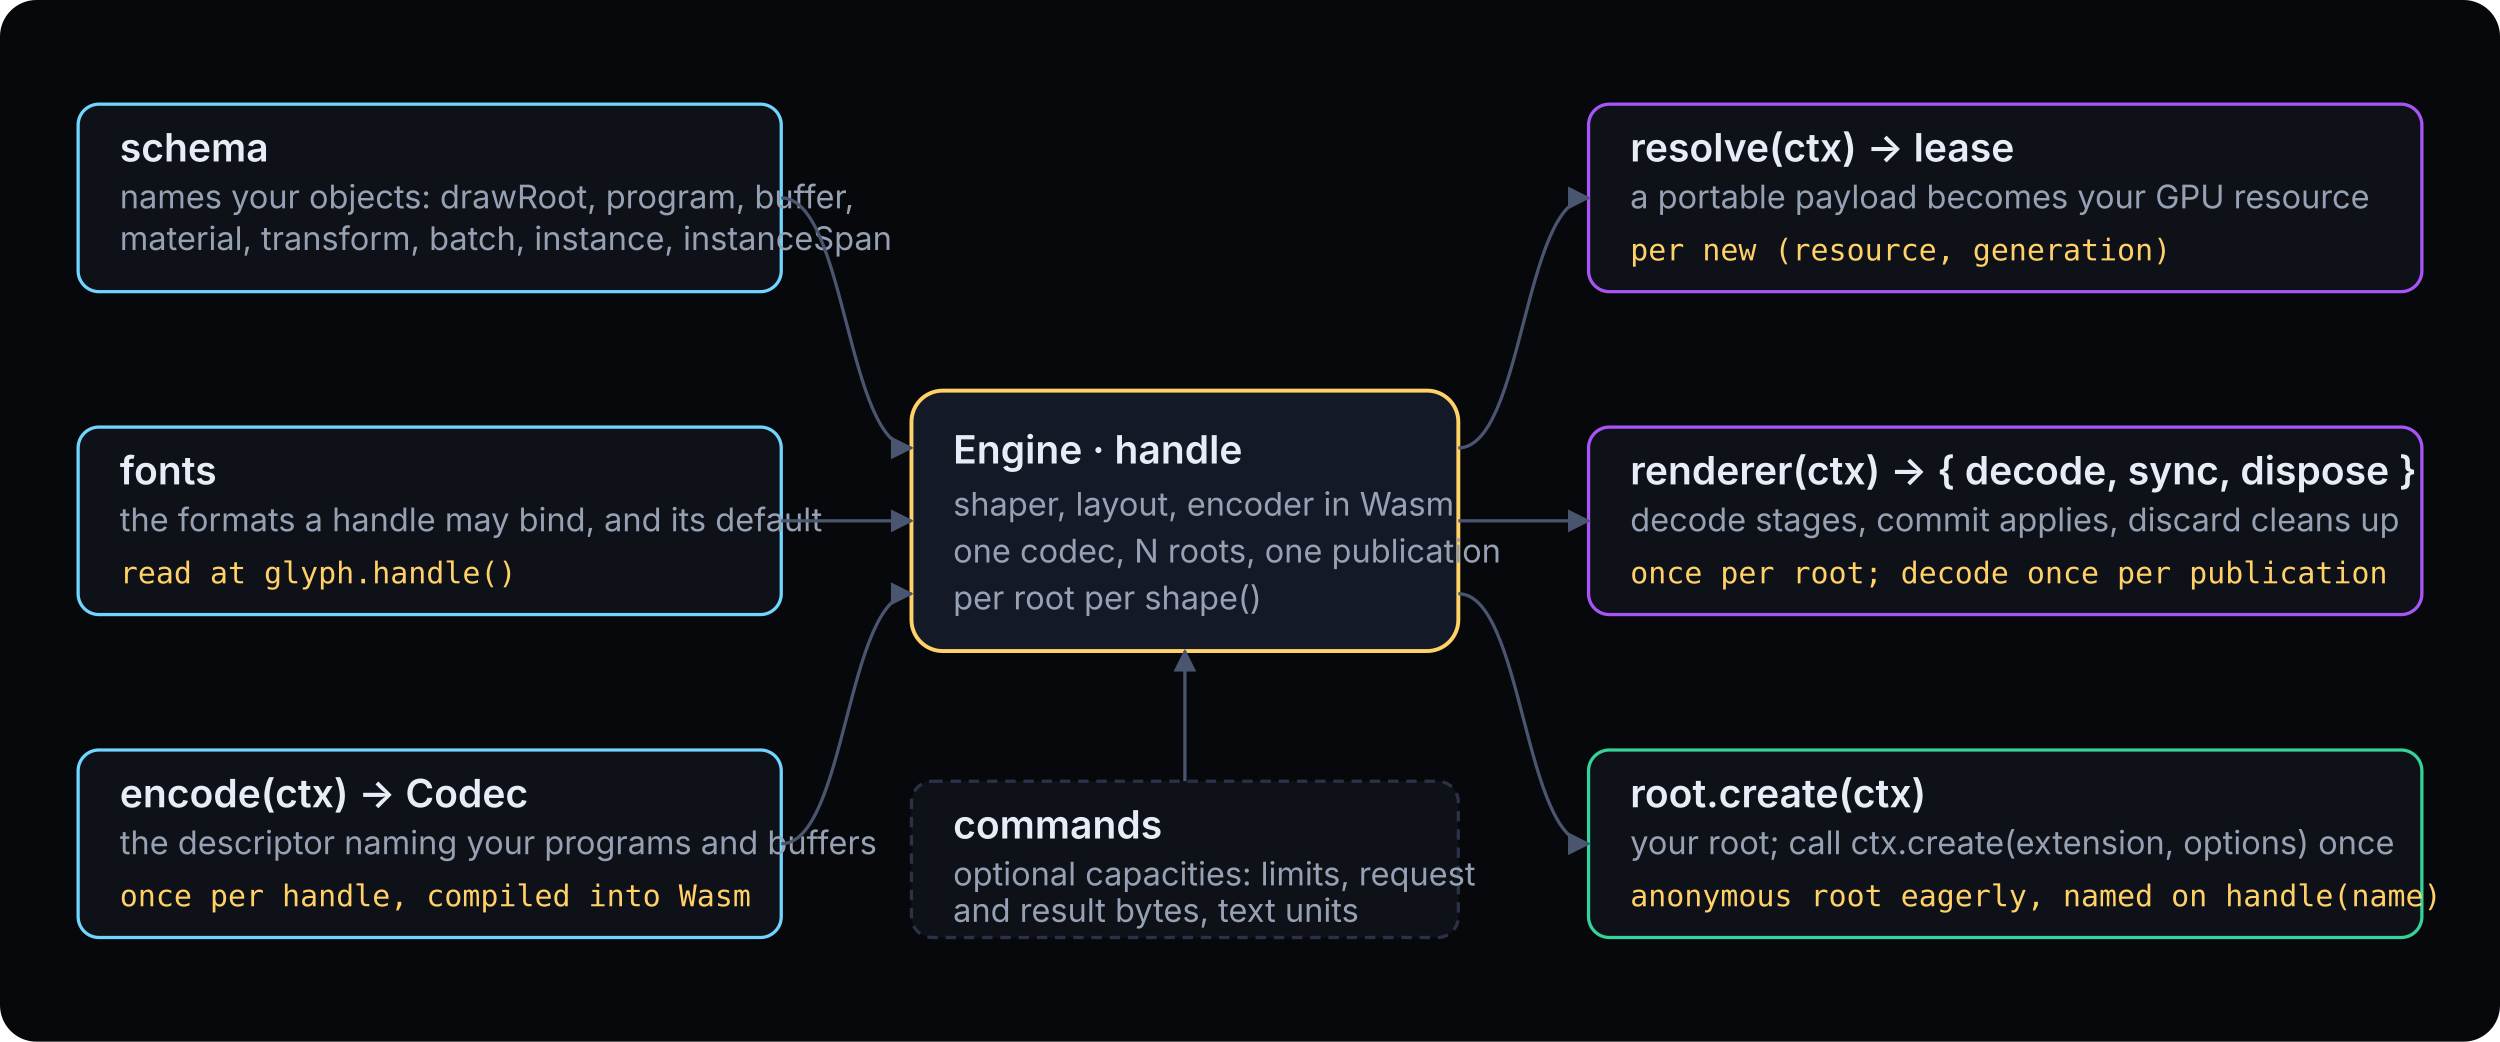
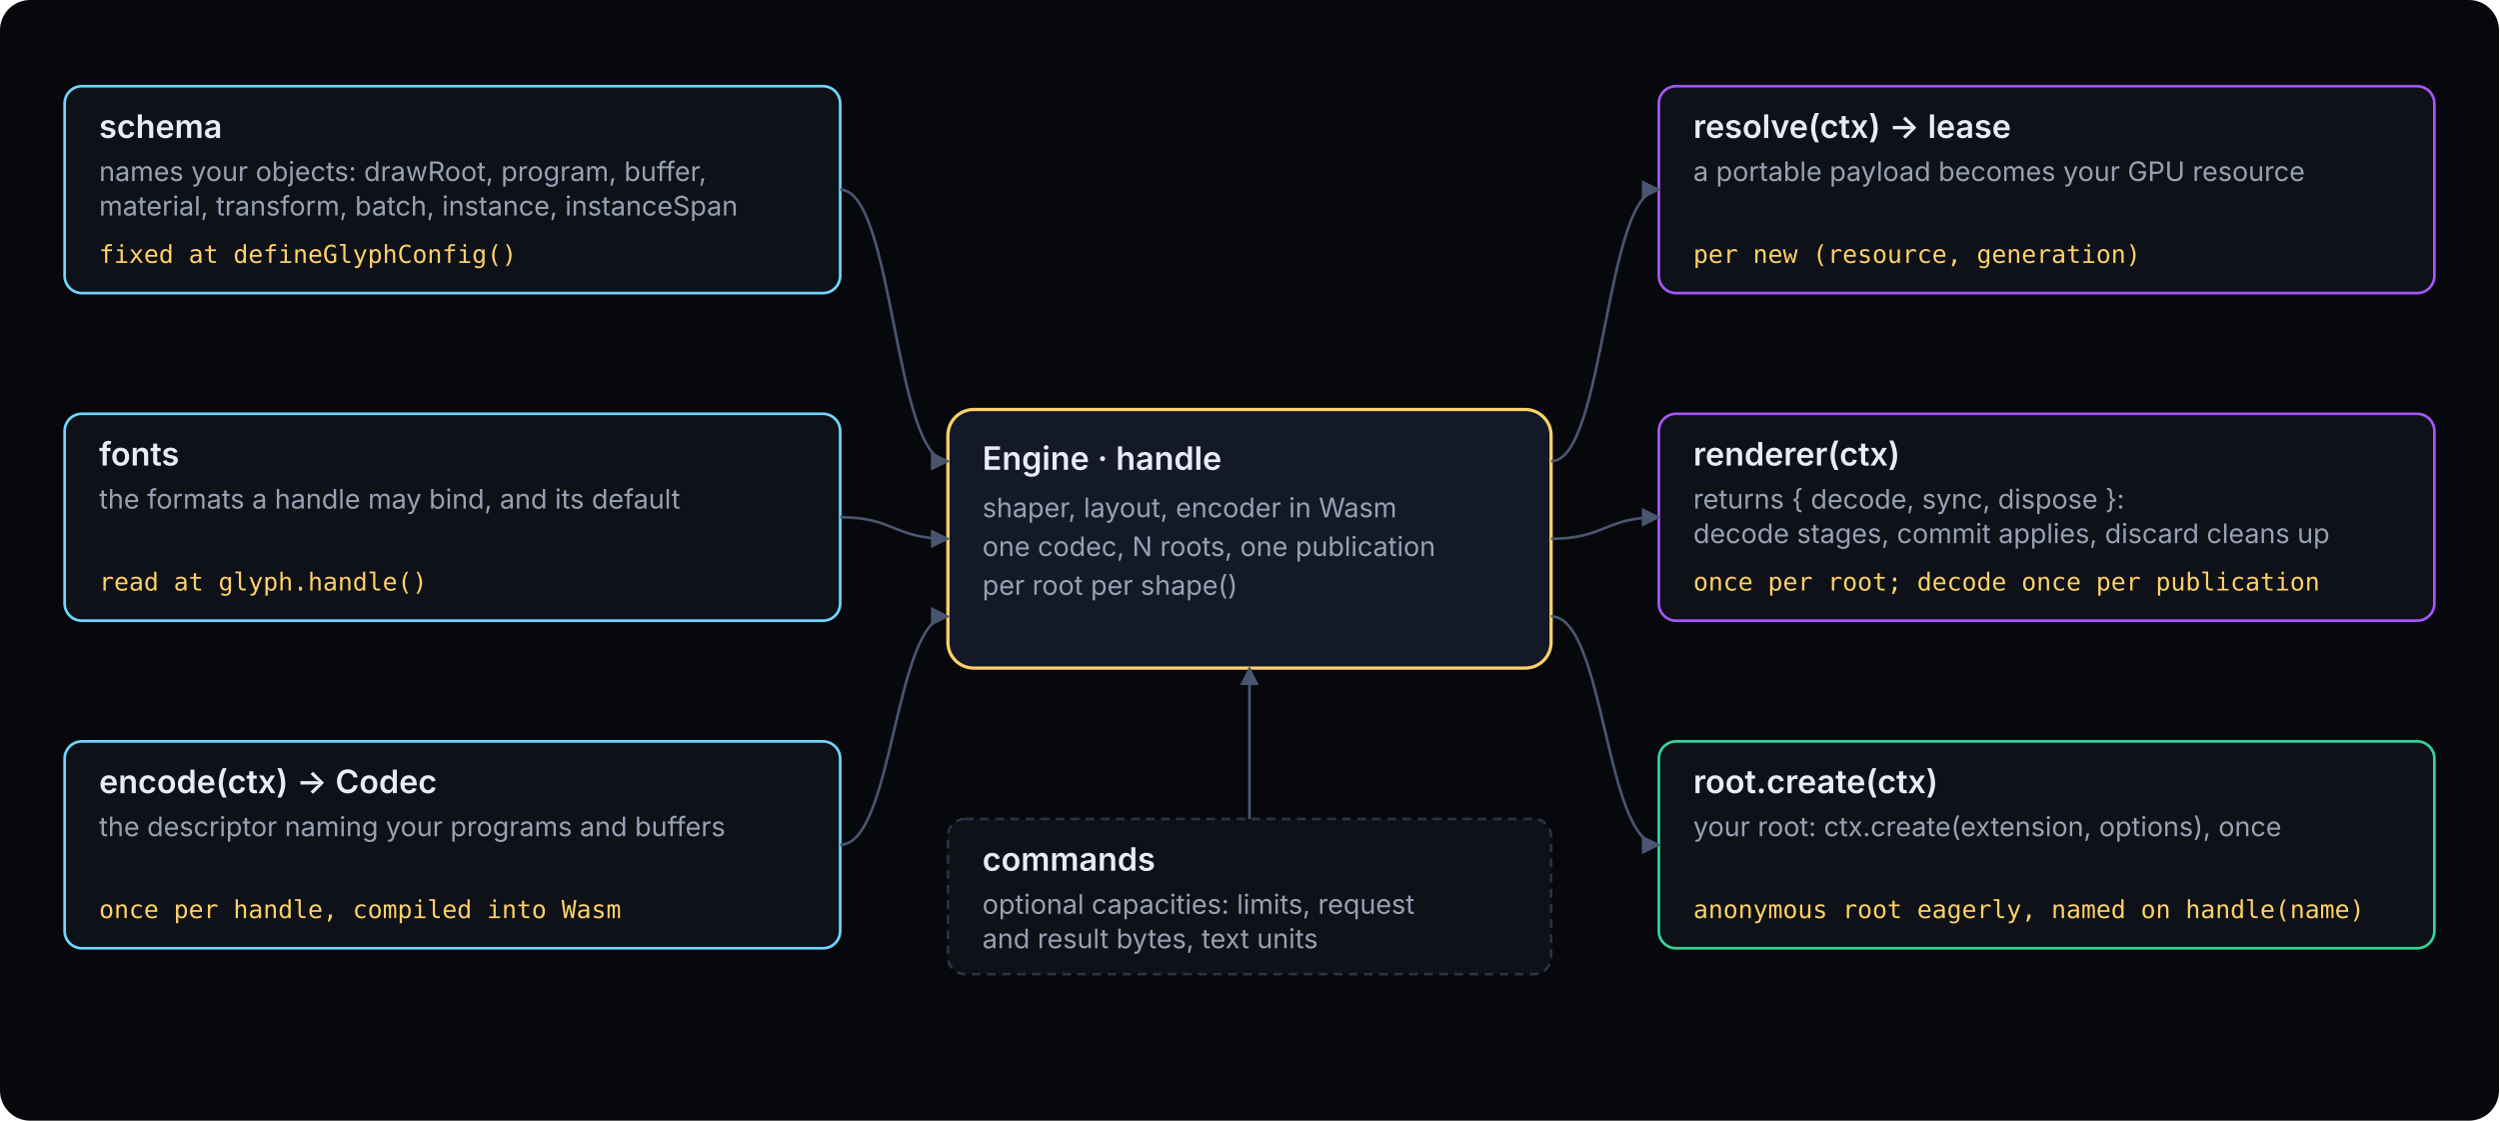
- <svg xmlns="http://www.w3.org/2000/svg" viewBox="0 0 960 400" width="960" height="400" role="img" aria-labelledby="t d">
+ <svg xmlns="http://www.w3.org/2000/svg" viewBox="0 0 1160 520" width="1160" height="520" role="img" aria-labelledby="t d">
  <defs>
    <style>
      .bg { fill: #07080b; }
      .core { fill: #141927; stroke: #ffd166; stroke-width: 1.5; rx: 12; }
      .box { fill: #0e1118; stroke: #2a3247; stroke-width: 1.25; rx: 8; }
      .box.js { stroke: #70d6ff; } .box.out { stroke: #a855f7; } .box.gpu { stroke: #34d399; } .box.dim { stroke: #2a3247; stroke-dasharray: 4 3; }
      .label { font: 600 15px/1 Inter, ui-sans-serif, system-ui, sans-serif; fill: #e7ecf6; }
      .sub { font: 400 12.5px/1 Inter, ui-sans-serif, system-ui, sans-serif; fill: #97a1b4; }
      .when { font: 500 11.5px/1 "JetBrains Mono", ui-monospace, SFMono-Regular, Menlo, monospace; fill: #ffd166; }
      .edge { fill: none; stroke: #4a5570; stroke-width: 1.25; marker-end: url(#arrow); }
    </style>
    <marker id="arrow" viewBox="0 0 10 10" refX="9" refY="5" markerWidth="7" markerHeight="7" orient="auto-start-reverse">
      <path d="M 0 0 L 10 5 L 0 10 z" fill="#4a5570" />
    </marker>
  </defs>
-   <rect class="bg" width="960" height="400" rx="14" />
-   <rect class="core" x="350" y="150" width="210" height="100" />
-   <text class="label" x="366" y="178">Engine · handle</text>
-   <text class="sub" x="366" y="198">shaper, layout, encoder in Wasm</text>
-   <text class="sub" x="366" y="216">one codec, N roots, one publication</text>
-   <text class="sub" x="366" y="234">per root per shape()</text>
-   <rect class="box js" x="30" y="40" width="270" height="72" />
-   <text class="label" x="46" y="62">schema</text>
-   <text class="sub" x="46" y="80">names your objects: drawRoot, program, buffer,</text>
-   <text class="sub" x="46" y="96">material, transform, batch, instance, instanceSpan</text>
-   <text class="when" x="56" y="106" dy="-72" opacity="0" />
-   <rect class="box js" x="30" y="164" width="270" height="72" />
-   <text class="label" x="46" y="186">fonts</text>
-   <text class="sub" x="46" y="204">the formats a handle may bind, and its default</text>
-   <text class="when" x="46" y="224">read at glyph.handle()</text>
-   <rect class="box js" x="30" y="288" width="270" height="72" />
-   <text class="label" x="46" y="310">encode(ctx) → Codec</text>
-   <text class="sub" x="46" y="328">the descriptor naming your programs and buffers</text>
-   <text class="when" x="46" y="348">once per handle, compiled into Wasm</text>
-   <rect class="box out" x="610" y="40" width="320" height="72" />
-   <text class="label" x="626" y="62">resolve(ctx) → lease</text>
-   <text class="sub" x="626" y="80">a portable payload becomes your GPU resource</text>
-   <text class="when" x="626" y="100">per new (resource, generation)</text>
-   <rect class="box out" x="610" y="164" width="320" height="72" />
-   <text class="label" x="626" y="186">renderer(ctx) → { decode, sync, dispose }</text>
-   <text class="sub" x="626" y="204">decode stages, commit applies, discard cleans up</text>
-   <text class="when" x="626" y="224">once per root; decode once per publication</text>
-   <rect class="box gpu" x="610" y="288" width="320" height="72" />
-   <text class="label" x="626" y="310">root.create(ctx)</text>
-   <text class="sub" x="626" y="328">your root; call ctx.create(extension, options) once</text>
-   <text class="when" x="626" y="348">anonymous root eagerly, named on handle(name)</text>
-   <rect class="box dim" x="350" y="300" width="210" height="60" />
-   <text class="label" x="366" y="322">commands</text>
-   <text class="sub" x="366" y="340">optional capacities: limits, request</text>
-   <text class="sub" x="366" y="354">and result bytes, text units</text>
-   <path class="edge" d="M 300 76 C 325 76, 325 172, 350 172" />
-   <path class="edge" d="M 300 200 L 350 200" />
-   <path class="edge" d="M 300 324 C 325 324, 325 228, 350 228" />
-   <path class="edge" d="M 560 172 C 585 172, 585 76, 610 76" />
-   <path class="edge" d="M 560 200 L 610 200" />
-   <path class="edge" d="M 560 228 C 585 228, 585 324, 610 324" />
-   <path class="edge" d="M 455 300 L 455 250" />
+   <rect class="bg" width="1160" height="520" rx="14" />
+   <rect class="core" x="440" y="190" width="280" height="120" />
+   <text class="label" x="456" y="218">Engine · handle</text>
+   <text class="sub" x="456" y="240">shaper, layout, encoder in Wasm</text>
+   <text class="sub" x="456" y="258">one codec, N roots, one publication</text>
+   <text class="sub" x="456" y="276">per root per shape()</text>
+   <rect class="box js" x="30" y="40" width="360" height="96" />
+   <text class="label" x="46" y="64">schema</text>
+   <text class="sub" x="46" y="84">names your objects: drawRoot, program, buffer,</text>
+   <text class="sub" x="46" y="100">material, transform, batch, instance, instanceSpan</text>
+   <text class="when" x="46" y="122">fixed at defineGlyphConfig()</text>
+   <rect class="box js" x="30" y="192" width="360" height="96" />
+   <text class="label" x="46" y="216">fonts</text>
+   <text class="sub" x="46" y="236">the formats a handle may bind, and its default</text>
+   <text class="when" x="46" y="274">read at glyph.handle()</text>
+   <rect class="box js" x="30" y="344" width="360" height="96" />
+   <text class="label" x="46" y="368">encode(ctx) → Codec</text>
+   <text class="sub" x="46" y="388">the descriptor naming your programs and buffers</text>
+   <text class="when" x="46" y="426">once per handle, compiled into Wasm</text>
+   <rect class="box out" x="770" y="40" width="360" height="96" />
+   <text class="label" x="786" y="64">resolve(ctx) → lease</text>
+   <text class="sub" x="786" y="84">a portable payload becomes your GPU resource</text>
+   <text class="when" x="786" y="122">per new (resource, generation)</text>
+   <rect class="box out" x="770" y="192" width="360" height="96" />
+   <text class="label" x="786" y="216">renderer(ctx)</text>
+   <text class="sub" x="786" y="236">returns { decode, sync, dispose }:</text>
+   <text class="sub" x="786" y="252">decode stages, commit applies, discard cleans up</text>
+   <text class="when" x="786" y="274">once per root; decode once per publication</text>
+   <rect class="box gpu" x="770" y="344" width="360" height="96" />
+   <text class="label" x="786" y="368">root.create(ctx)</text>
+   <text class="sub" x="786" y="388">your root: ctx.create(extension, options), once</text>
+   <text class="when" x="786" y="426">anonymous root eagerly, named on handle(name)</text>
+   <rect class="box dim" x="440" y="380" width="280" height="72" />
+   <text class="label" x="456" y="404">commands</text>
+   <text class="sub" x="456" y="424">optional capacities: limits, request</text>
+   <text class="sub" x="456" y="440">and result bytes, text units</text>
+   <path class="edge" d="M 390 88 C 415 88, 415 214, 440 214" />
+   <path class="edge" d="M 390 240 C 415 240, 415 250, 440 250" />
+   <path class="edge" d="M 390 392 C 415 392, 415 286, 440 286" />
+   <path class="edge" d="M 720 214 C 745 214, 745 88, 770 88" />
+   <path class="edge" d="M 720 250 C 745 250, 745 240, 770 240" />
+   <path class="edge" d="M 720 286 C 745 286, 745 392, 770 392" />
+   <path class="edge" d="M 580 380 L 580 310" />
</svg>
